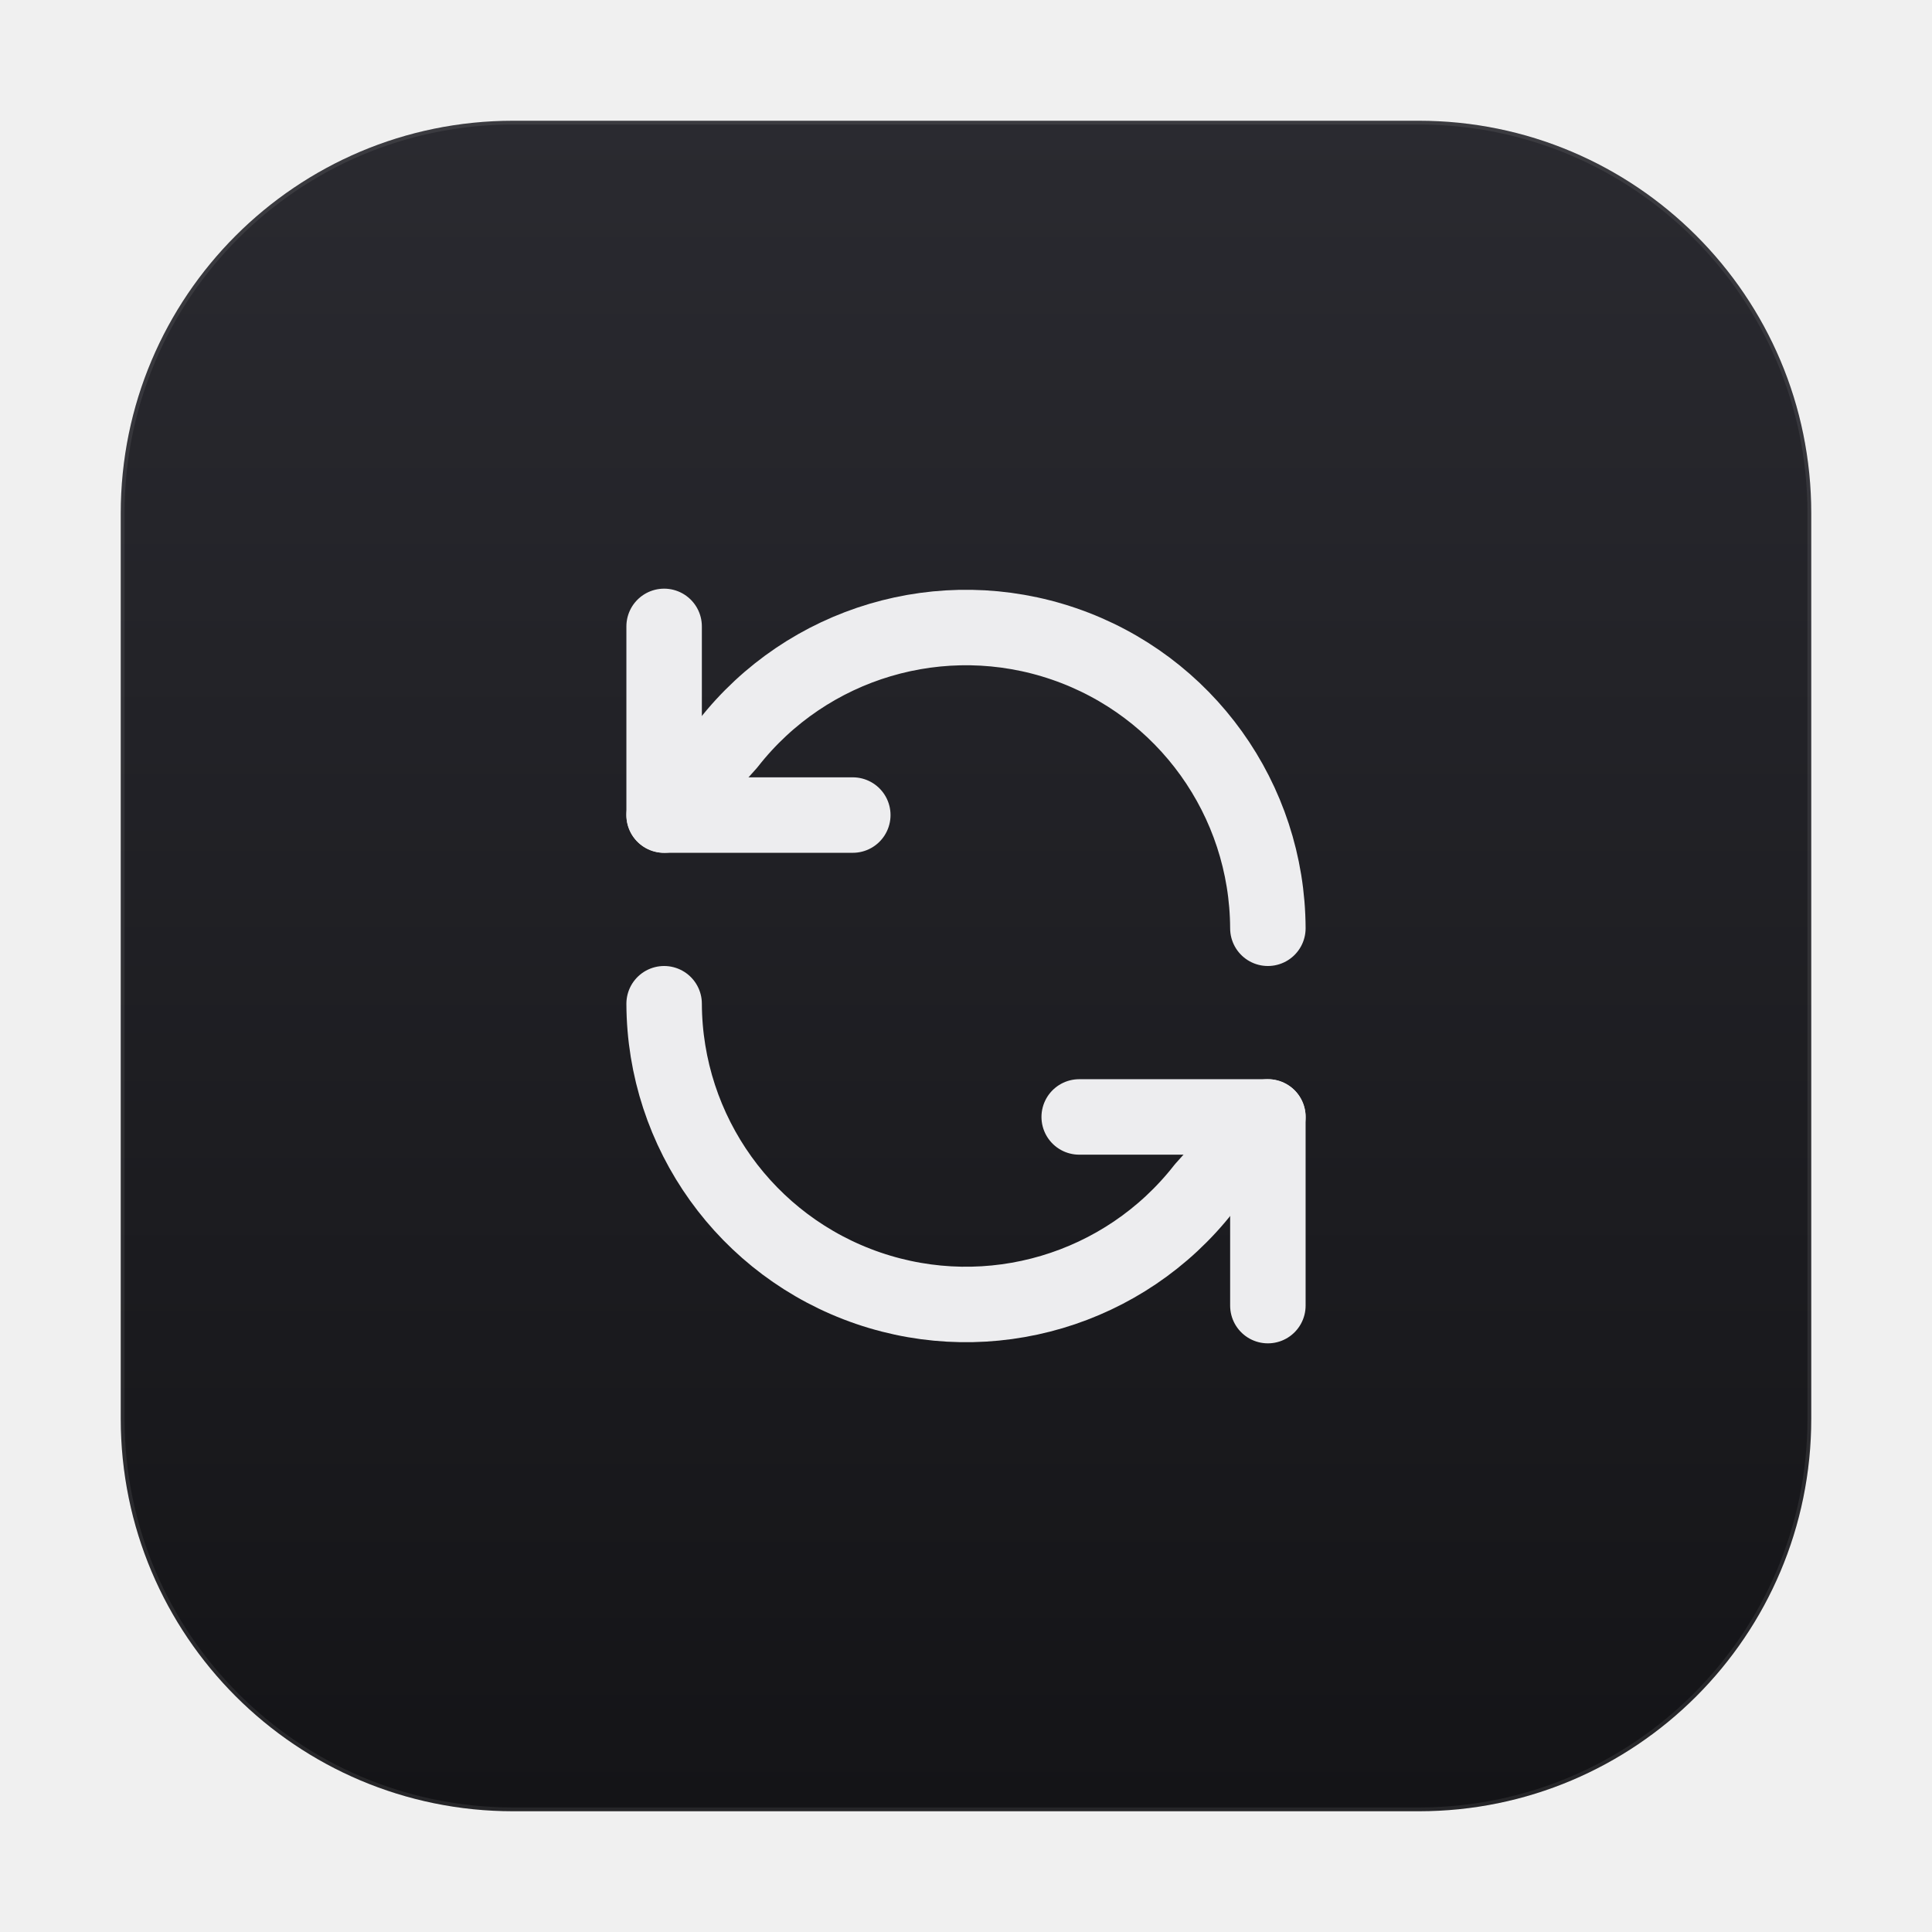
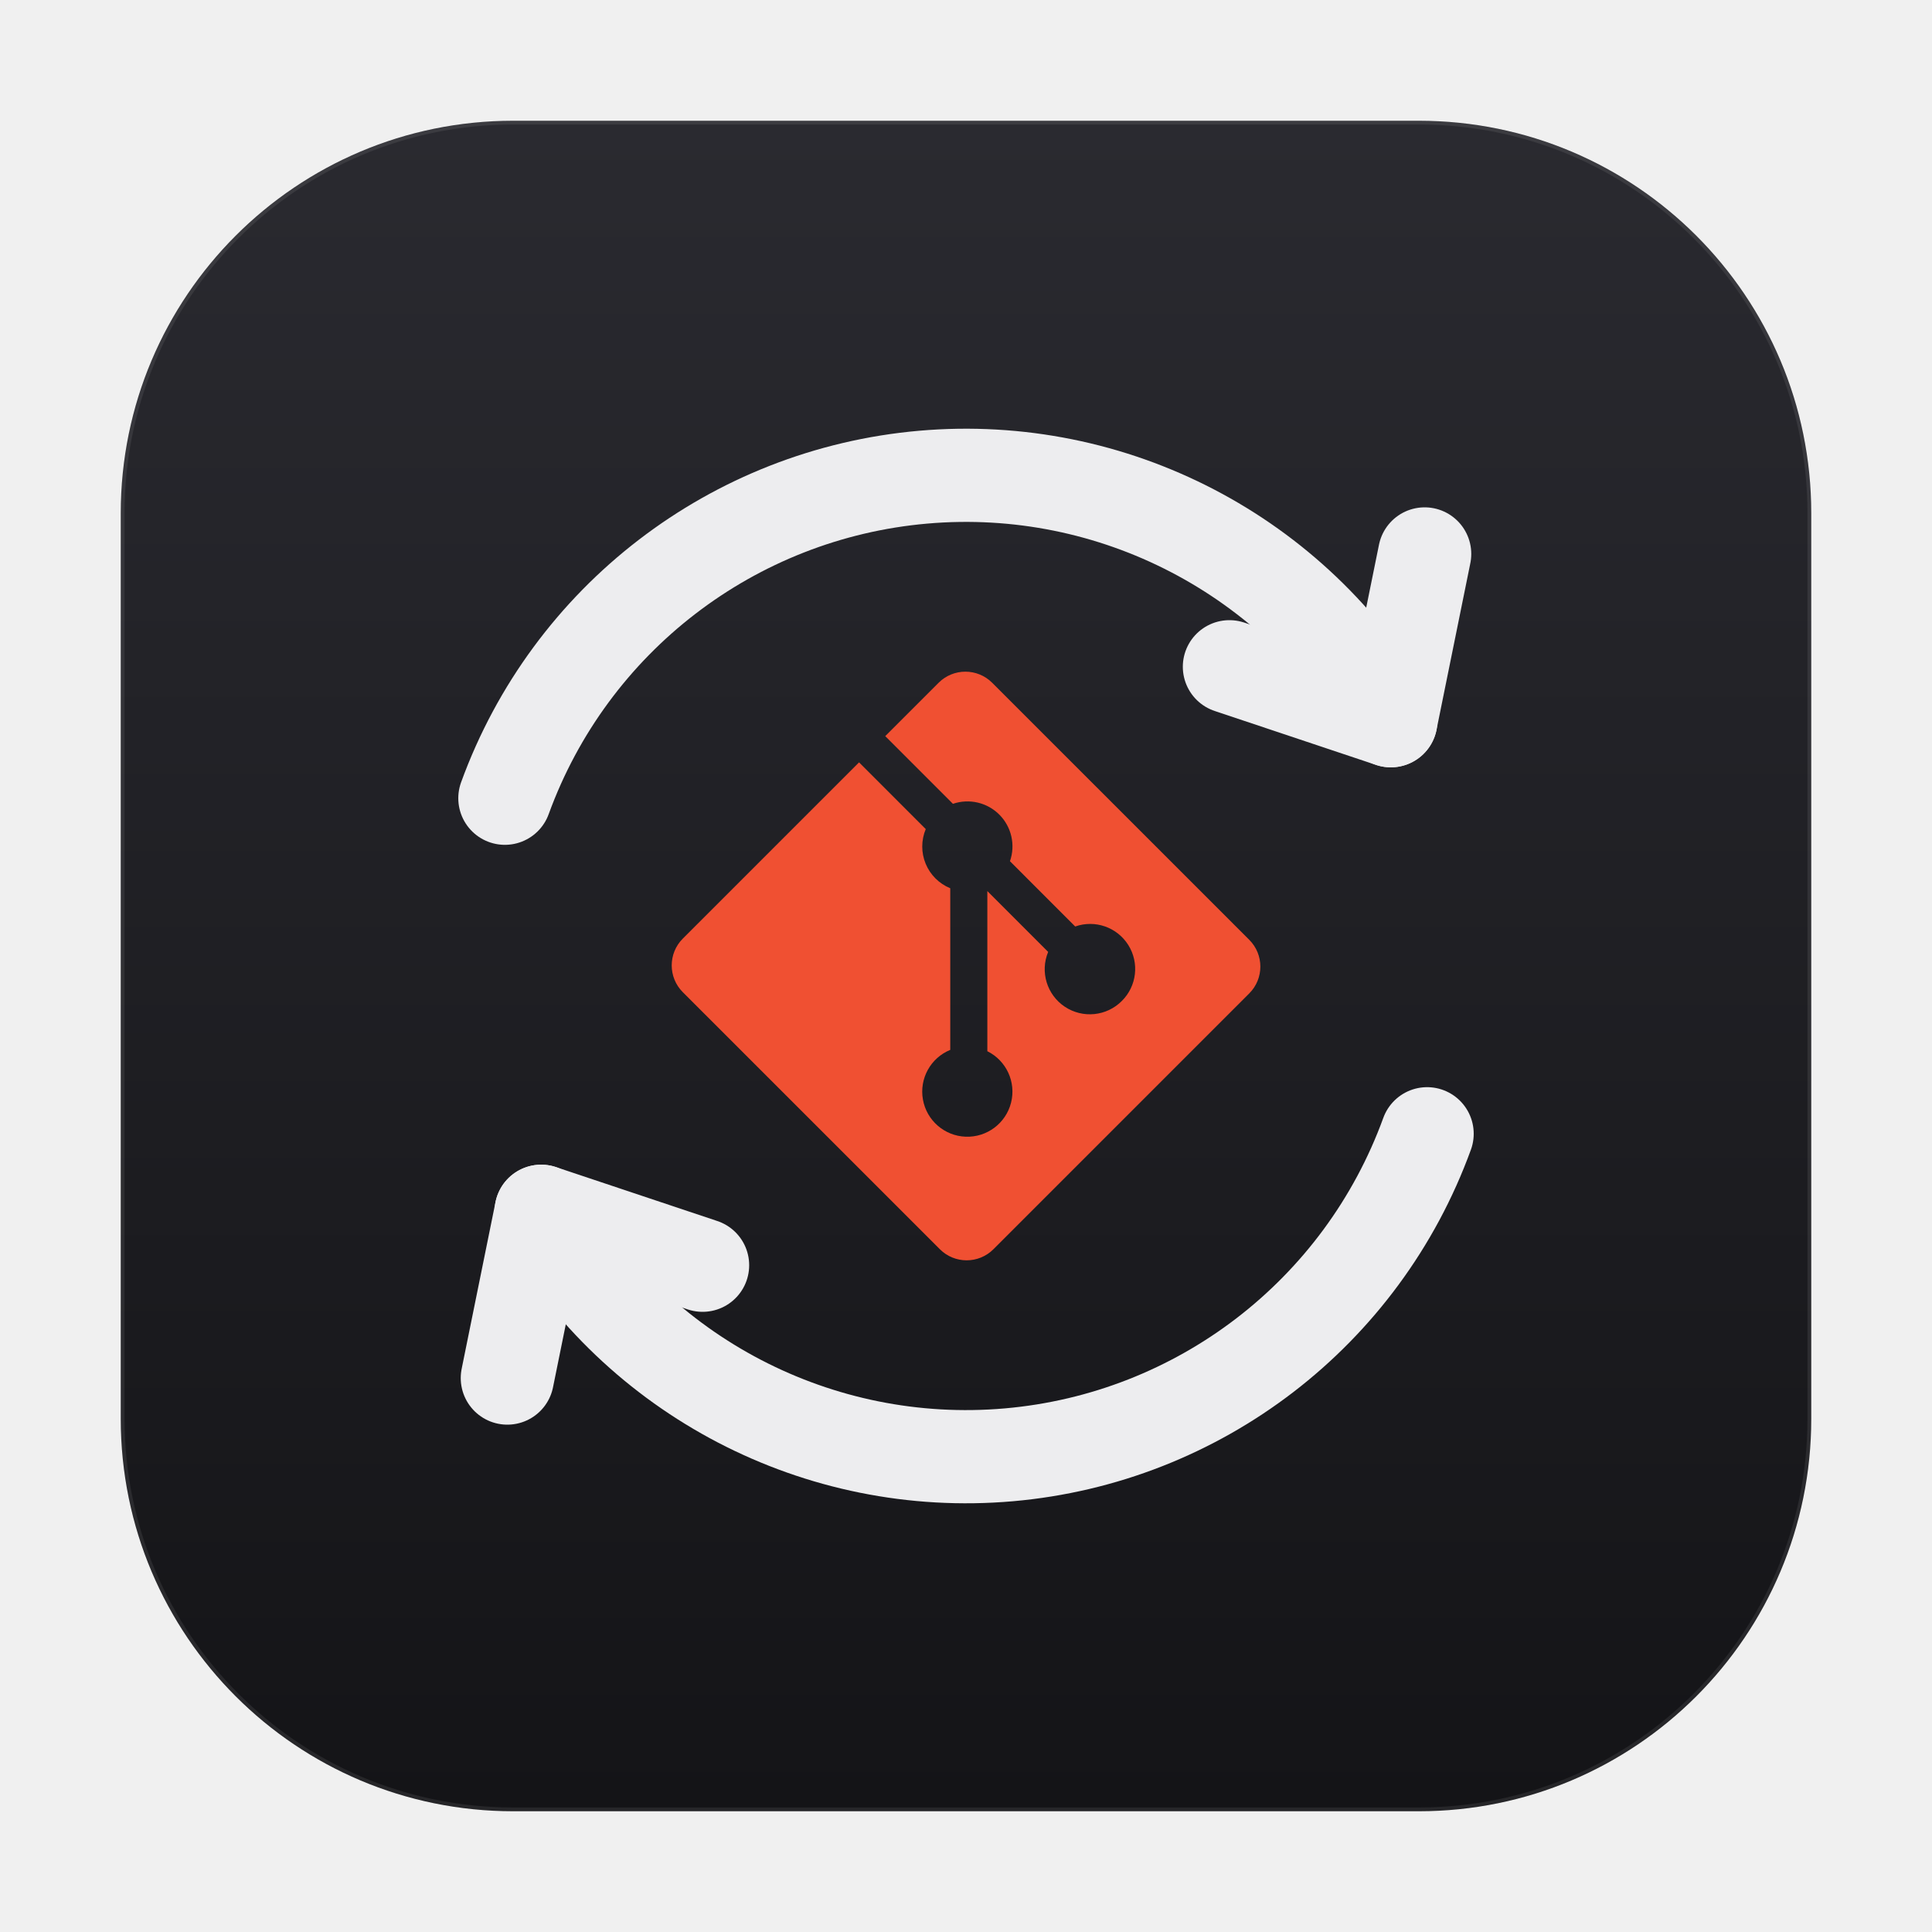
<svg xmlns="http://www.w3.org/2000/svg" width="1024" height="1024" viewBox="0 0 1024 1024">
  <defs>
    <linearGradient id="bg" x1="0" y1="0" x2="0" y2="1">
      <stop offset="0" stop-color="#2a2a30" />
      <stop offset="1" stop-color="#141417" />
    </linearGradient>
  </defs>
  <rect x="64" y="64" width="896" height="896" rx="208" fill="url(#bg)" />
  <rect x="65" y="65" width="894" height="894" rx="207" fill="none" stroke="#ffffff" stroke-opacity=".08" stroke-width="2" />
-   <g transform="translate(272 272) scale(20)" fill="none" stroke="#ededef" stroke-width="2" stroke-linecap="round" stroke-linejoin="round">
-     <path d="M20 11a8 8 0 0 0-14.3-4.9L4 8" />
-     <path d="M4 3v5h5" />
-     <path d="M4 13a8 8 0 0 0 14.3 4.9L20 16" />
-     <path d="M20 21v-5h-5" />
+   <g transform="translate(200 200) scale(26)" fill="none" stroke="#ededef" stroke-width="1.9" stroke-linecap="round" stroke-linejoin="round">
+     <path d="M2.6 8.58A10 10 0 0 1 20.66 7" />
+     <path d="M17.37 5.9L20.66 7L21.35 3.6" />
+     <path d="M21.4 15.42A10 10 0 0 1 3.34 17" />
+     <path d="M6.63 18.1L3.34 17L2.65 20.4" />
+     <path transform="translate(6 6) scale(.75)" d="M15.698 7.287 8.712 0.302a1.03 1.03 0 0 0 -1.457 0l-1.45 1.45 1.84 1.84a1.223 1.223 0 0 1 1.55 1.56l1.773 1.774a1.224 1.224 0 0 1 1.267 2.025 1.226 1.226 0 0 1 -2.002 -1.334L8.58 5.963v4.353a1.226 1.226 0 1 1 -1.008 -0.036V5.887a1.226 1.226 0 0 1 -0.666 -1.608L5.093 2.465l-4.79 4.79a1.03 1.03 0 0 0 0 1.457l6.986 6.986a1.03 1.03 0 0 0 1.457 0l6.953 -6.953a1.03 1.03 0 0 0 0 -1.457" fill="#F05032" stroke="none" />
  </g>
</svg>
